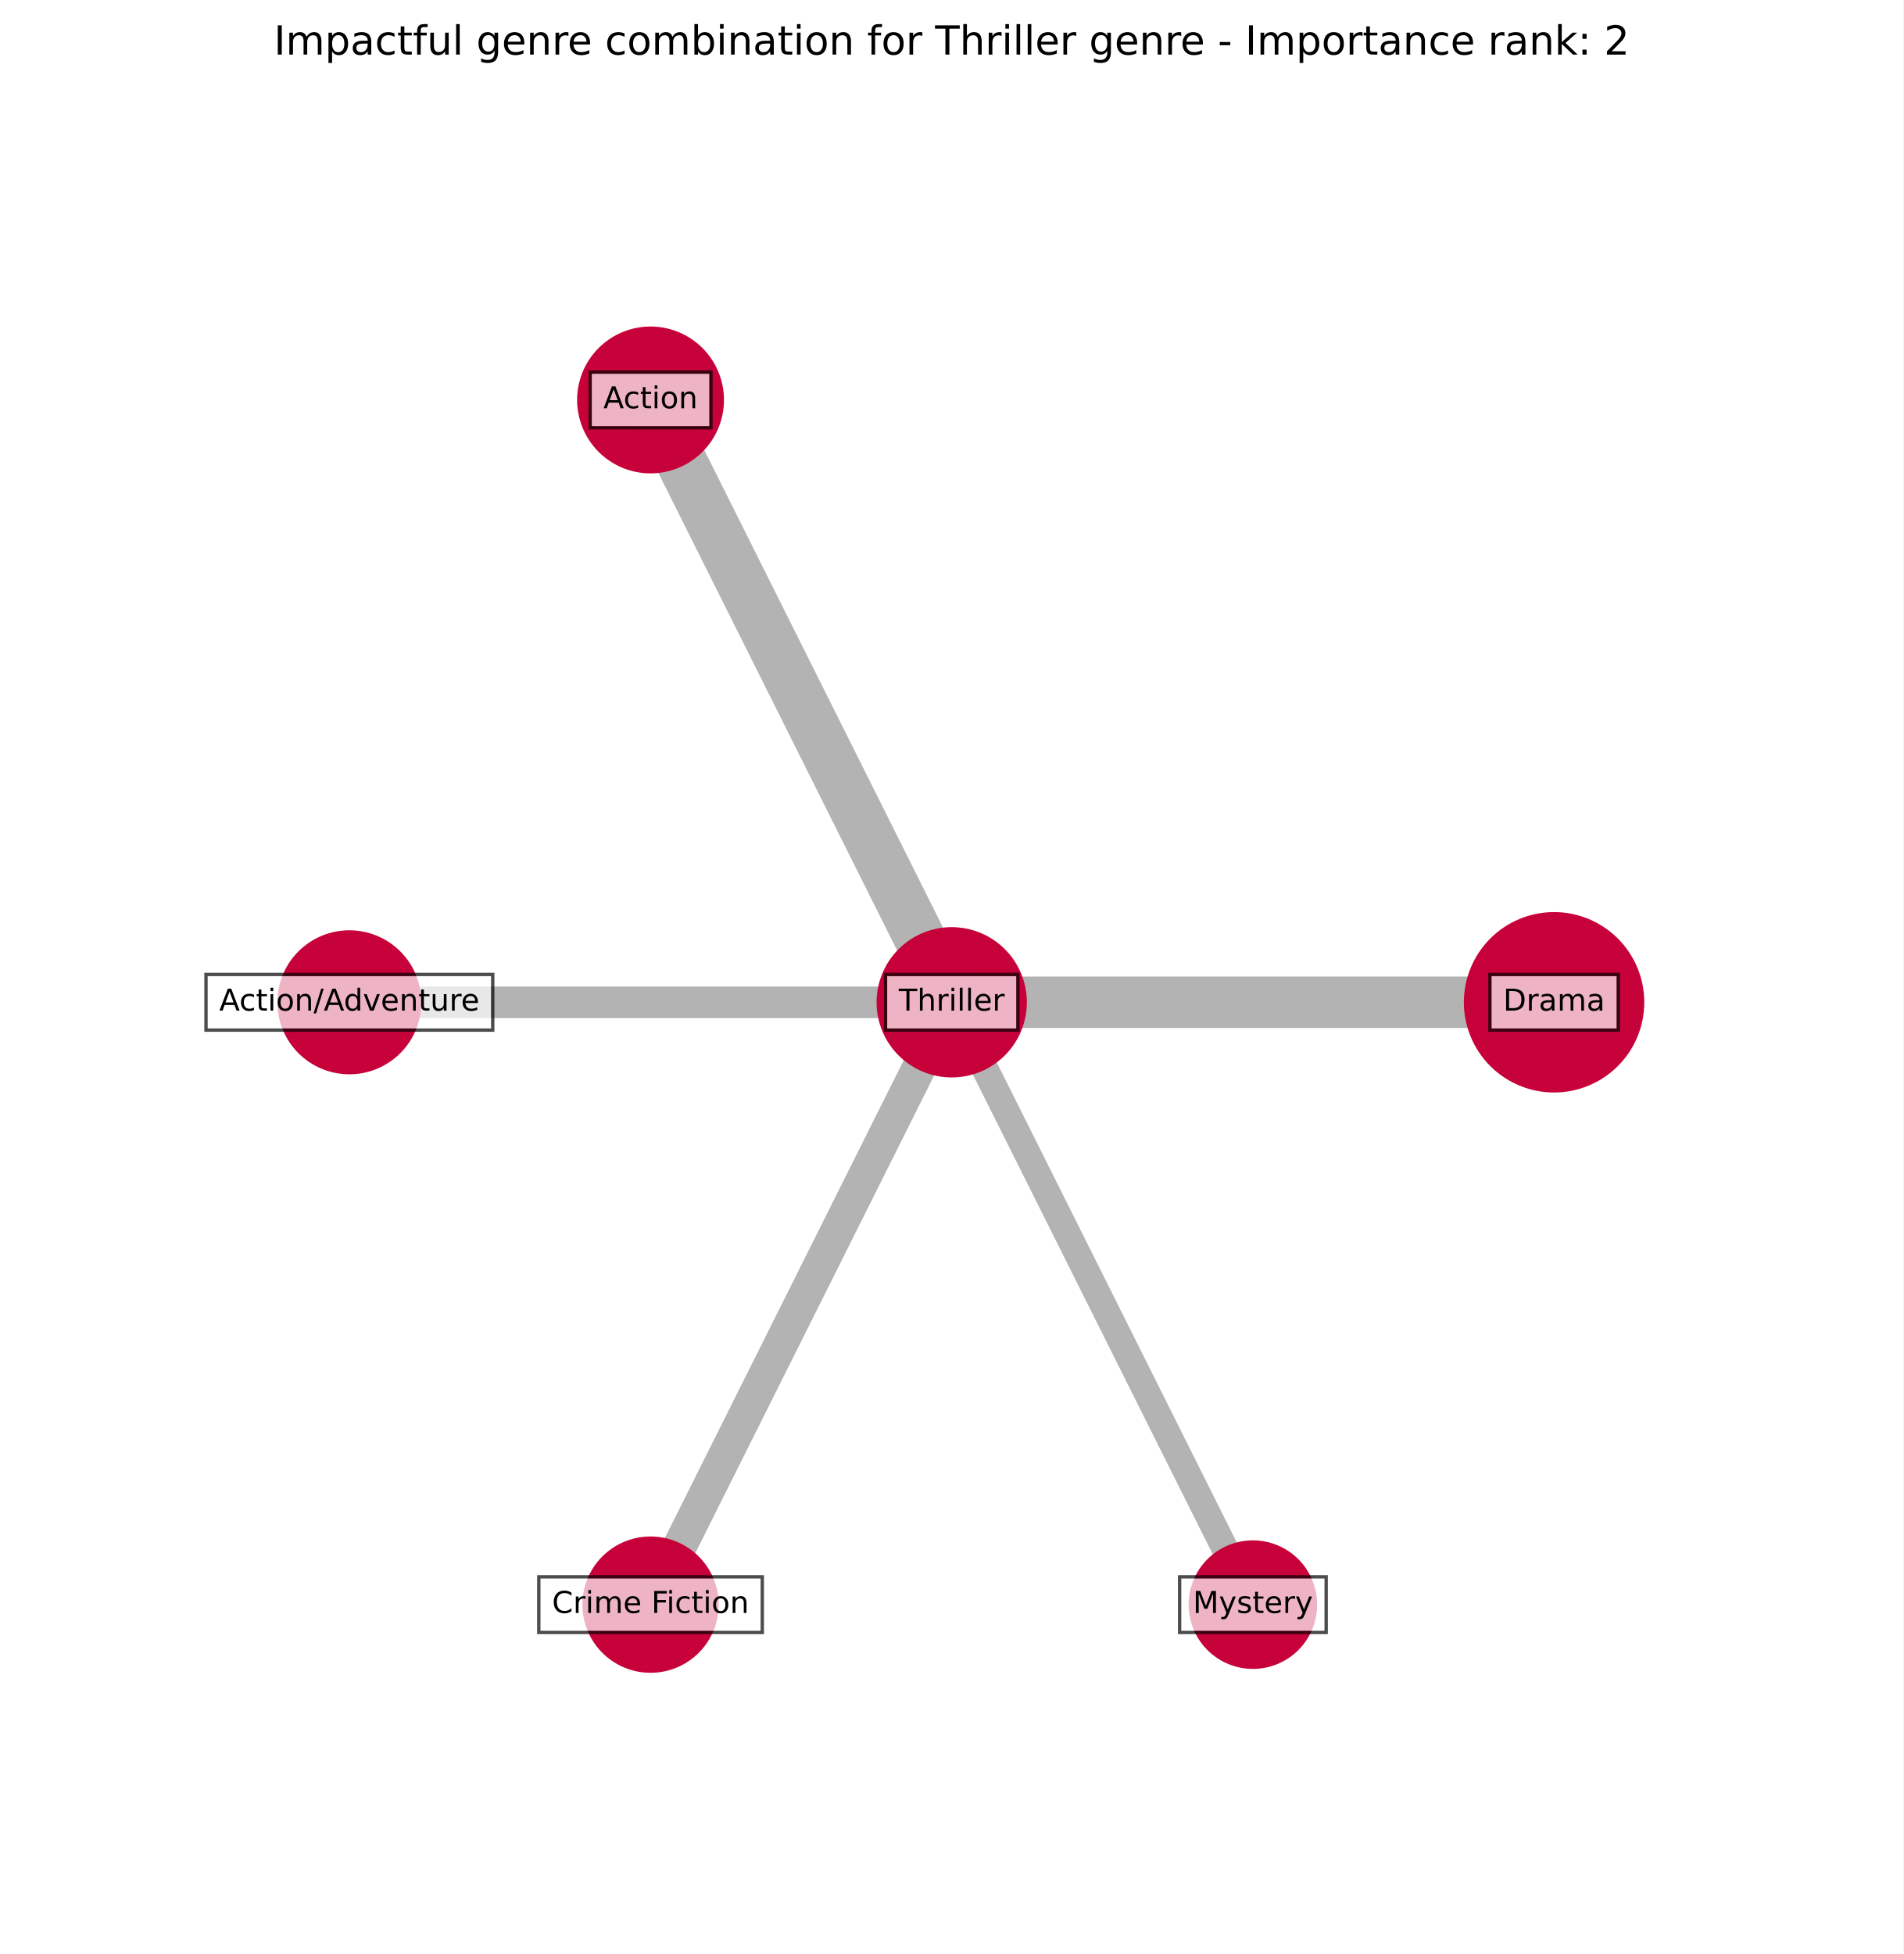
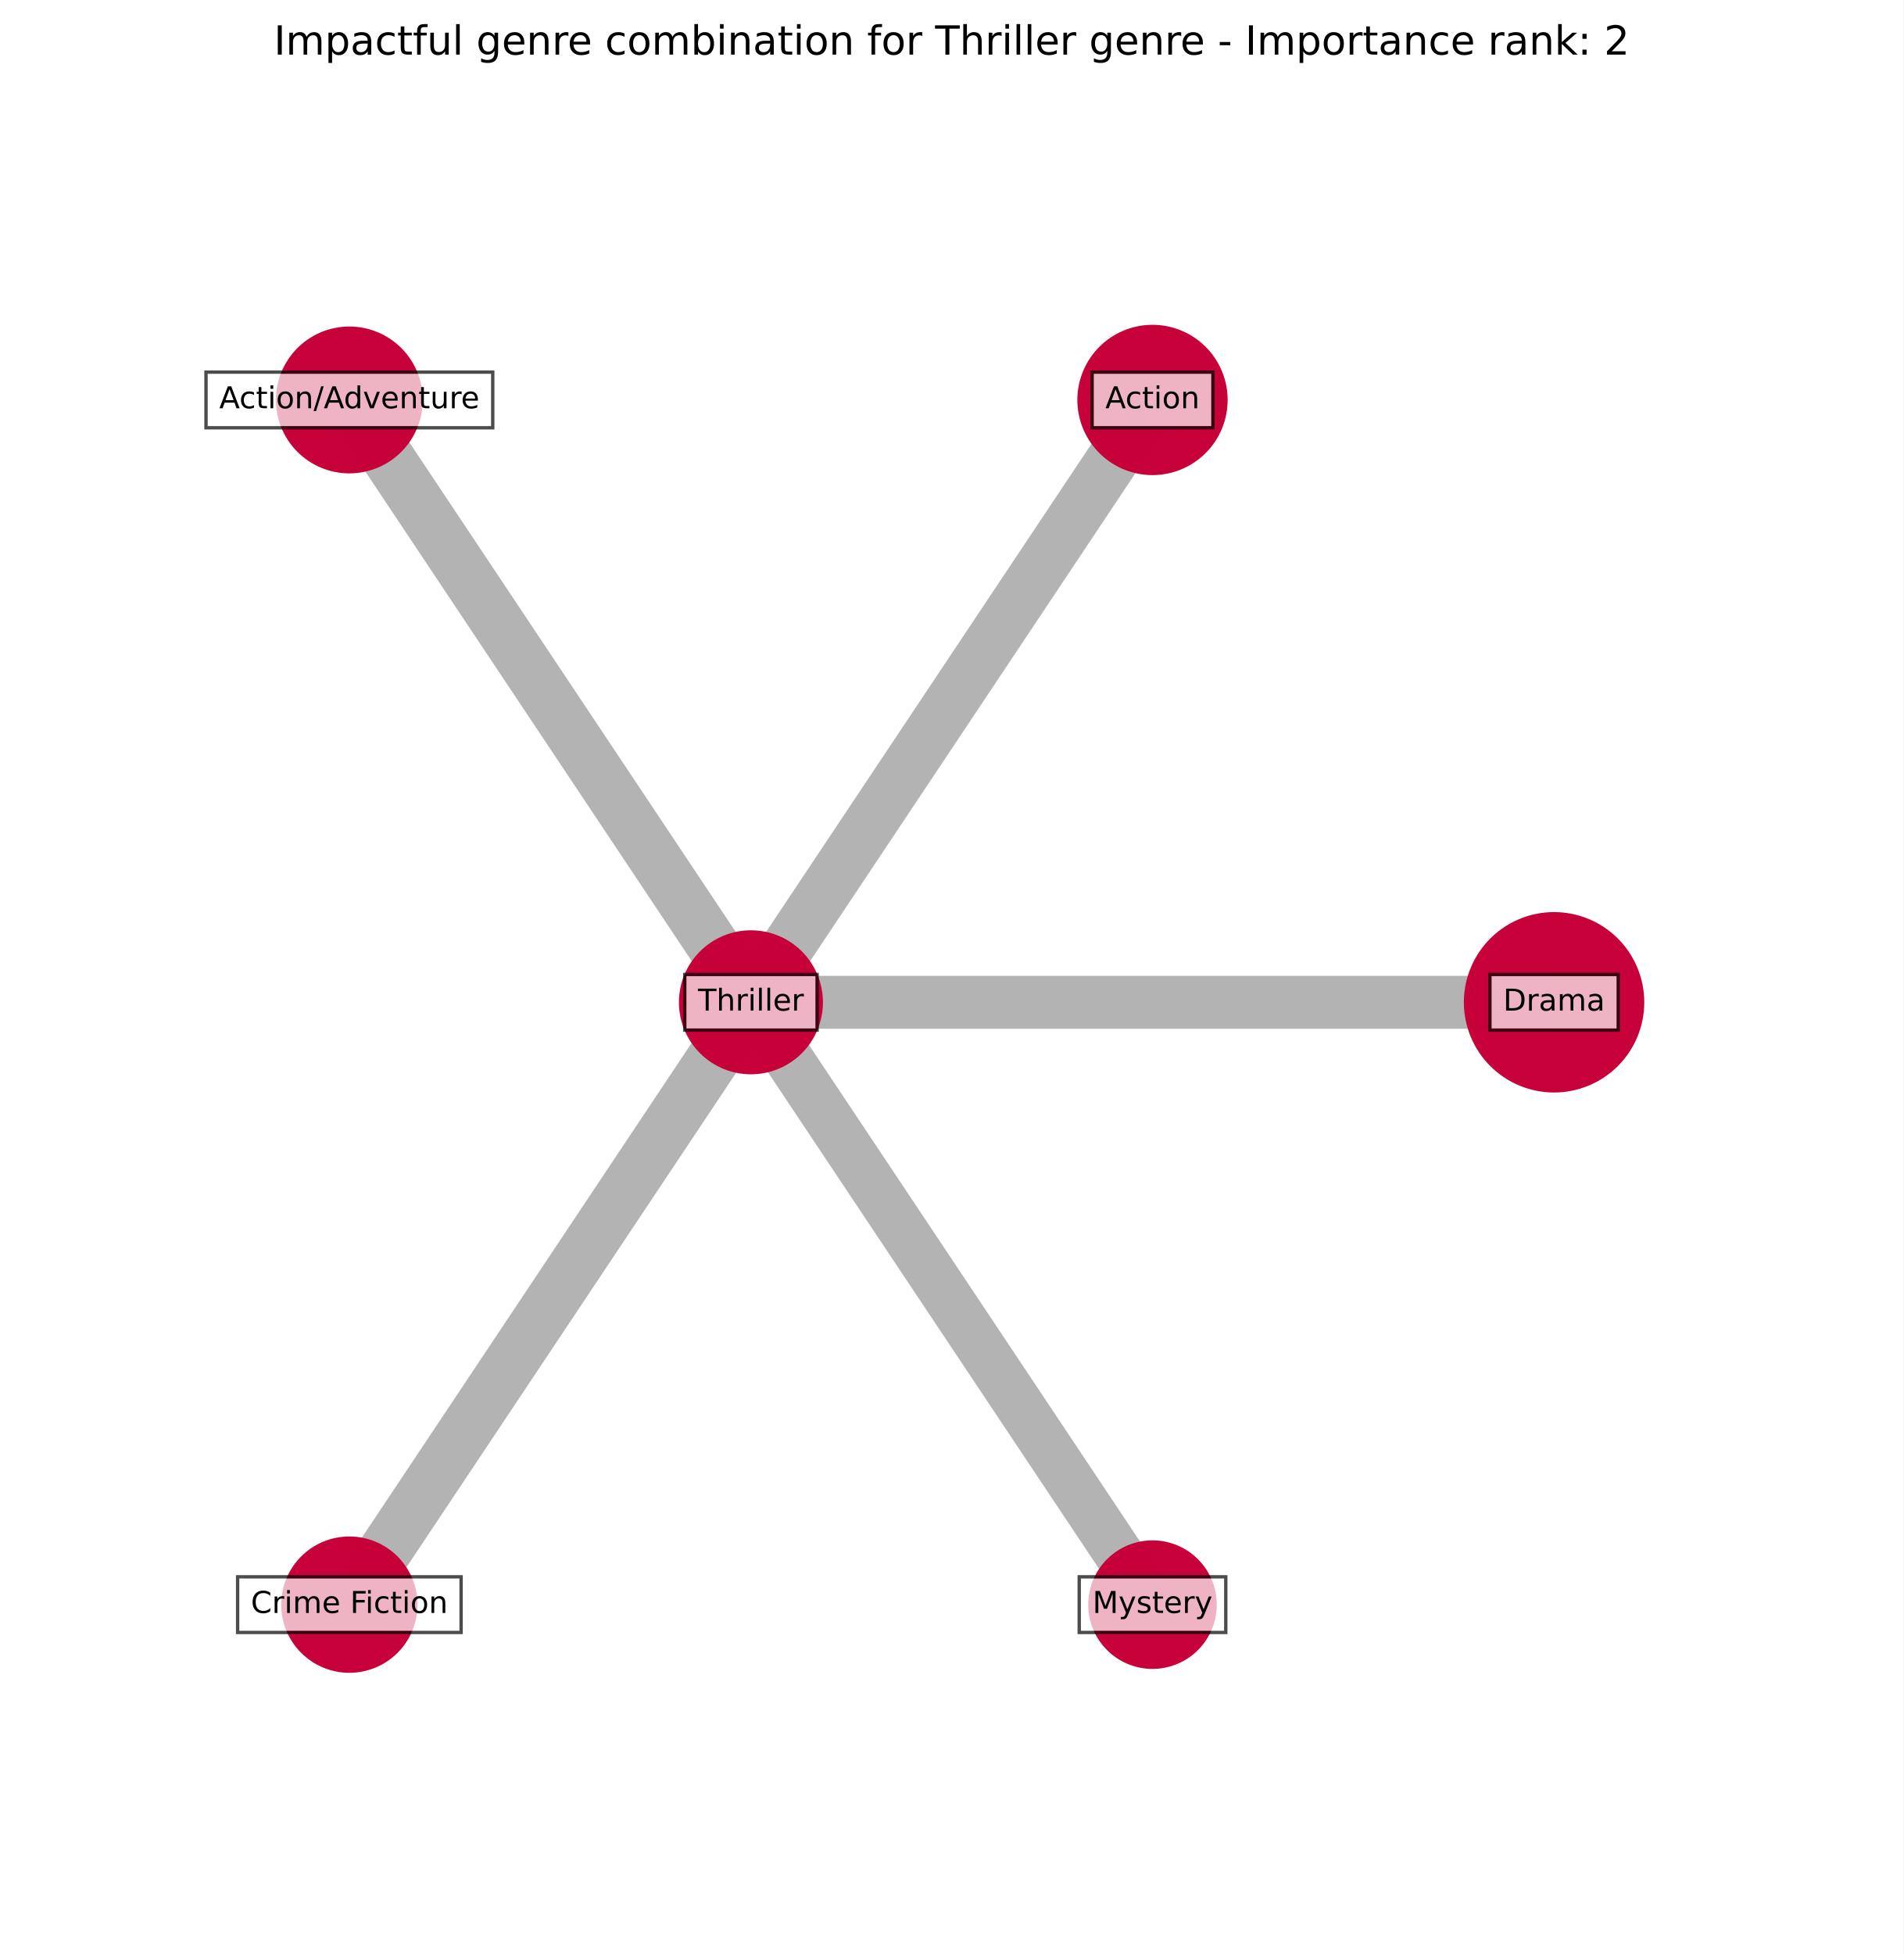
<svg xmlns="http://www.w3.org/2000/svg" xmlns:xlink="http://www.w3.org/1999/xlink" width="568.8pt" height="583.918pt" viewBox="0 0 568.8 583.918" version="1.1">
  <defs>
    <style type="text/css">*{stroke-linejoin: round; stroke-linecap: butt}</style>
  </defs>
  <g id="figure_1">
    <g id="patch_1">
      <path d="M 0 583.918  L 568.8 583.918  L 568.8 0  L 0 0  z " style="fill: #ffffff" />
    </g>
    <g id="axes_1">
      <g id="LineCollection_1">
-         <path d="M 464.4 299.518  L 284.4 299.518  " clip-path="url(#p196836a670)" style="fill: none; stroke: #000000; stroke-opacity: 0.3; stroke-width: 15.362" />
-         <path d="M 284.4 299.518  L 194.4 119.518  " clip-path="url(#p196836a670)" style="fill: none; stroke: #000000; stroke-opacity: 0.3; stroke-width: 15.326" />
-         <path d="M 284.4 299.518  L 104.4 299.518  " clip-path="url(#p196836a670)" style="fill: none; stroke: #000000; stroke-opacity: 0.3; stroke-width: 9.418" />
-         <path d="M 284.4 299.518  L 194.4 479.518  " clip-path="url(#p196836a670)" style="fill: none; stroke: #000000; stroke-opacity: 0.3; stroke-width: 10.165" />
-         <path d="M 284.4 299.518  L 374.4 479.518  " clip-path="url(#p196836a670)" style="fill: none; stroke: #000000; stroke-opacity: 0.3; stroke-width: 8" />
+         <path d="M 464.4 299.518  L 224.4 299.518  " clip-path="url(#p078c9b8de1)" style="fill: none; stroke: #000000; stroke-opacity: 0.3; stroke-width: 15.796" />
+         <path d="M 344.4 119.518  L 224.4 299.518  " clip-path="url(#p078c9b8de1)" style="fill: none; stroke: #000000; stroke-opacity: 0.3; stroke-width: 15.781" />
+         <path d="M 104.4 119.518  L 224.4 299.518  " clip-path="url(#p078c9b8de1)" style="fill: none; stroke: #000000; stroke-opacity: 0.3; stroke-width: 15.782" />
+         <path d="M 224.4 299.518  L 104.4 479.518  " clip-path="url(#p078c9b8de1)" style="fill: none; stroke: #000000; stroke-opacity: 0.3; stroke-width: 16" />
+         <path d="M 224.4 299.518  L 344.4 479.518  " clip-path="url(#p078c9b8de1)" style="fill: none; stroke: #000000; stroke-opacity: 0.3; stroke-width: 14.723" />
      </g>
      <g id="PathCollection_1">
-         <path d="M 464.4 325.976  C 471.417 325.976 478.147 323.188 483.108 318.226  C 488.07 313.265 490.858 306.535 490.858 299.518  C 490.858 292.502 488.07 285.771 483.108 280.81  C 478.147 275.848 471.417 273.061 464.4 273.061  C 457.383 273.061 450.653 275.848 445.692 280.81  C 440.73 285.771 437.942 292.502 437.942 299.518  C 437.942 306.535 440.73 313.265 445.692 318.226  C 450.653 323.188 457.383 325.976 464.4 325.976  z " clip-path="url(#p196836a670)" style="fill: #c70039; fill-opacity: 0.99; stroke: #c70039; stroke-opacity: 0.99" />
-         <path d="M 284.4 321.476  C 290.223 321.476 295.809 319.162 299.927 315.045  C 304.044 310.927 306.358 305.341 306.358 299.518  C 306.358 293.695 304.044 288.109 299.927 283.992  C 295.809 279.874 290.223 277.56 284.4 277.56  C 278.577 277.56 272.991 279.874 268.873 283.992  C 264.756 288.109 262.442 293.695 262.442 299.518  C 262.442 305.341 264.756 310.927 268.873 315.045  C 272.991 319.162 278.577 321.476 284.4 321.476  z " clip-path="url(#p196836a670)" style="fill: #c70039; fill-opacity: 0.99; stroke: #c70039; stroke-opacity: 0.99" />
-         <path d="M 194.4 140.962  C 200.087 140.962 205.542 138.703 209.563 134.681  C 213.585 130.66 215.844 125.205 215.844 119.518  C 215.844 113.831 213.585 108.376 209.563 104.355  C 205.542 100.334 200.087 98.074 194.4 98.074  C 188.713 98.074 183.258 100.334 179.237 104.355  C 175.215 108.376 172.956 113.831 172.956 119.518  C 172.956 125.205 175.215 130.66 179.237 134.681  C 183.258 138.703 188.713 140.962 194.4 140.962  z " clip-path="url(#p196836a670)" style="fill: #c70039; fill-opacity: 0.99; stroke: #c70039; stroke-opacity: 0.99" />
-         <path d="M 104.4 320.537  C 109.974 320.537 115.321 318.323 119.263 314.381  C 123.205 310.439 125.419 305.093 125.419 299.518  C 125.419 293.944 123.205 288.597 119.263 284.655  C 115.321 280.714 109.974 278.499 104.4 278.499  C 98.826 278.499 93.479 280.714 89.537 284.655  C 85.595 288.597 83.381 293.944 83.381 299.518  C 83.381 305.093 85.595 310.439 89.537 314.381  C 93.479 318.323 98.826 320.537 104.4 320.537  z " clip-path="url(#p196836a670)" style="fill: #c70039; fill-opacity: 0.99; stroke: #c70039; stroke-opacity: 0.99" />
-         <path d="M 194.4 499.388  C 199.67 499.388 204.724 497.294 208.45 493.568  C 212.176 489.842 214.27 484.788 214.27 479.518  C 214.27 474.249 212.176 469.194 208.45 465.468  C 204.724 461.742 199.67 459.648 194.4 459.648  C 189.13 459.648 184.076 461.742 180.35 465.468  C 176.624 469.194 174.53 474.249 174.53 479.518  C 174.53 484.788 176.624 489.842 180.35 493.568  C 184.076 497.294 189.13 499.388 194.4 499.388  z " clip-path="url(#p196836a670)" style="fill: #c70039; fill-opacity: 0.99; stroke: #c70039; stroke-opacity: 0.99" />
-         <path d="M 374.4 498.226  C 379.361 498.226 384.12 496.255 387.629 492.747  C 391.137 489.239 393.108 484.48 393.108 479.518  C 393.108 474.557 391.137 469.798 387.629 466.289  C 384.12 462.781 379.361 460.81 374.4 460.81  C 369.438 460.81 364.68 462.781 361.171 466.289  C 357.663 469.798 355.692 474.557 355.692 479.518  C 355.692 484.48 357.663 489.239 361.171 492.747  C 364.68 496.255 369.438 498.226 374.4 498.226  z " clip-path="url(#p196836a670)" style="fill: #c70039; fill-opacity: 0.99; stroke: #c70039; stroke-opacity: 0.99" />
+         <path d="M 464.4 325.976  C 471.417 325.976 478.147 323.188 483.108 318.226  C 488.07 313.265 490.858 306.535 490.858 299.518  C 490.858 292.502 488.07 285.771 483.108 280.81  C 478.147 275.848 471.417 273.061 464.4 273.061  C 457.383 273.061 450.653 275.848 445.692 280.81  C 440.73 285.771 437.942 292.502 437.942 299.518  C 437.942 306.535 440.73 313.265 445.692 318.226  C 450.653 323.188 457.383 325.976 464.4 325.976  z " clip-path="url(#p078c9b8de1)" style="fill: #c70039; fill-opacity: 0.99; stroke: #c70039; stroke-opacity: 0.99" />
+         <path d="M 344.4 141.476  C 350.223 141.476 355.809 139.162 359.927 135.045  C 364.044 130.927 366.358 125.341 366.358 119.518  C 366.358 113.695 364.044 108.109 359.927 103.992  C 355.809 99.874 350.223 97.56 344.4 97.56  C 338.577 97.56 332.991 99.874 328.873 103.992  C 324.756 108.109 322.442 113.695 322.442 119.518  C 322.442 125.341 324.756 130.927 328.873 135.045  C 332.991 139.162 338.577 141.476 344.4 141.476  z " clip-path="url(#p078c9b8de1)" style="fill: #c70039; fill-opacity: 0.99; stroke: #c70039; stroke-opacity: 0.99" />
+         <path d="M 104.4 140.962  C 110.087 140.962 115.542 138.703 119.563 134.681  C 123.585 130.66 125.844 125.205 125.844 119.518  C 125.844 113.831 123.585 108.376 119.563 104.355  C 115.542 100.334 110.087 98.074 104.4 98.074  C 98.713 98.074 93.258 100.334 89.237 104.355  C 85.215 108.376 82.956 113.831 82.956 119.518  C 82.956 125.205 85.215 130.66 89.237 134.681  C 93.258 138.703 98.713 140.962 104.4 140.962  z " clip-path="url(#p078c9b8de1)" style="fill: #c70039; fill-opacity: 0.99; stroke: #c70039; stroke-opacity: 0.99" />
+         <path d="M 224.4 320.537  C 229.974 320.537 235.321 318.323 239.263 314.381  C 243.205 310.439 245.419 305.093 245.419 299.518  C 245.419 293.944 243.205 288.597 239.263 284.655  C 235.321 280.714 229.974 278.499 224.4 278.499  C 218.826 278.499 213.479 280.714 209.537 284.655  C 205.595 288.597 203.381 293.944 203.381 299.518  C 203.381 305.093 205.595 310.439 209.537 314.381  C 213.479 318.323 218.826 320.537 224.4 320.537  z " clip-path="url(#p078c9b8de1)" style="fill: #c70039; fill-opacity: 0.99; stroke: #c70039; stroke-opacity: 0.99" />
+         <path d="M 104.4 499.388  C 109.67 499.388 114.724 497.294 118.45 493.568  C 122.176 489.842 124.27 484.788 124.27 479.518  C 124.27 474.249 122.176 469.194 118.45 465.468  C 114.724 461.742 109.67 459.648 104.4 459.648  C 99.13 459.648 94.076 461.742 90.35 465.468  C 86.624 469.194 84.53 474.249 84.53 479.518  C 84.53 484.788 86.624 489.842 90.35 493.568  C 94.076 497.294 99.13 499.388 104.4 499.388  z " clip-path="url(#p078c9b8de1)" style="fill: #c70039; fill-opacity: 0.99; stroke: #c70039; stroke-opacity: 0.99" />
+         <path d="M 344.4 498.226  C 349.361 498.226 354.12 496.255 357.629 492.747  C 361.137 489.239 363.108 484.48 363.108 479.518  C 363.108 474.557 361.137 469.798 357.629 466.289  C 354.12 462.781 349.361 460.81 344.4 460.81  C 339.438 460.81 334.68 462.781 331.171 466.289  C 327.663 469.798 325.692 474.557 325.692 479.518  C 325.692 484.48 327.663 489.239 331.171 492.747  C 334.68 496.255 339.438 498.226 344.4 498.226  z " clip-path="url(#p078c9b8de1)" style="fill: #c70039; fill-opacity: 0.99; stroke: #c70039; stroke-opacity: 0.99" />
      </g>
      <g id="text_1">
        <g id="patch_2">
-           <path d="M 445.226 307.833  L 483.574 307.833  L 483.574 291.203  L 445.226 291.203  z " clip-path="url(#p196836a670)" style="fill: #ffffff; opacity: 0.7; stroke: #000000; stroke-linejoin: miter" />
-         </g>
-         <g clip-path="url(#p196836a670)">
+           <path d="M 445.226 307.833  L 483.574 307.833  L 483.574 291.203  L 445.226 291.203  z " clip-path="url(#p078c9b8de1)" style="fill: #ffffff; opacity: 0.7; stroke: #000000; stroke-linejoin: miter" />
+         </g>
+         <g clip-path="url(#p078c9b8de1)">
          <g transform="translate(449.1865 302.0016)scale(0.09 -0.09)">
            <defs>
              <path id="DejaVuSans-44" d="M 1259 4147  L 1259 519  L 2022 519  Q 2988 519 3436 956  Q 3884 1394 3884 2338  Q 3884 3275 3436 3711  Q 2988 4147 2022 4147  L 1259 4147  z M 628 4666  L 1925 4666  Q 3281 4666 3915 4102  Q 4550 3538 4550 2338  Q 4550 1131 3912 565  Q 3275 0 1925 0  L 628 0  L 628 4666  z " transform="scale(0.015625)" />
              <path id="DejaVuSans-72" d="M 2631 2963  Q 2534 3019 2420 3045  Q 2306 3072 2169 3072  Q 1681 3072 1420 2755  Q 1159 2438 1159 1844  L 1159 0  L 581 0  L 581 3500  L 1159 3500  L 1159 2956  Q 1341 3275 1631 3429  Q 1922 3584 2338 3584  Q 2397 3584 2469 3576  Q 2541 3569 2628 3553  L 2631 2963  z " transform="scale(0.015625)" />
              <path id="DejaVuSans-61" d="M 2194 1759  Q 1497 1759 1228 1600  Q 959 1441 959 1056  Q 959 750 1161 570  Q 1363 391 1709 391  Q 2188 391 2477 730  Q 2766 1069 2766 1631  L 2766 1759  L 2194 1759  z M 3341 1997  L 3341 0  L 2766 0  L 2766 531  Q 2569 213 2275 61  Q 1981 -91 1556 -91  Q 1019 -91 701 211  Q 384 513 384 1019  Q 384 1609 779 1909  Q 1175 2209 1959 2209  L 2766 2209  L 2766 2266  Q 2766 2663 2505 2880  Q 2244 3097 1772 3097  Q 1472 3097 1187 3025  Q 903 2953 641 2809  L 641 3341  Q 956 3463 1253 3523  Q 1550 3584 1831 3584  Q 2591 3584 2966 3190  Q 3341 2797 3341 1997  z " transform="scale(0.015625)" />
              <path id="DejaVuSans-6d" d="M 3328 2828  Q 3544 3216 3844 3400  Q 4144 3584 4550 3584  Q 5097 3584 5394 3201  Q 5691 2819 5691 2113  L 5691 0  L 5113 0  L 5113 2094  Q 5113 2597 4934 2840  Q 4756 3084 4391 3084  Q 3944 3084 3684 2787  Q 3425 2491 3425 1978  L 3425 0  L 2847 0  L 2847 2094  Q 2847 2600 2669 2842  Q 2491 3084 2119 3084  Q 1678 3084 1418 2786  Q 1159 2488 1159 1978  L 1159 0  L 581 0  L 581 3500  L 1159 3500  L 1159 2956  Q 1356 3278 1631 3431  Q 1906 3584 2284 3584  Q 2666 3584 2933 3390  Q 3200 3197 3328 2828  z " transform="scale(0.015625)" />
            </defs>
            <use xlink:href="#DejaVuSans-44" />
            <use xlink:href="#DejaVuSans-72" x="77.002" />
            <use xlink:href="#DejaVuSans-61" x="118.115" />
            <use xlink:href="#DejaVuSans-6d" x="179.395" />
            <use xlink:href="#DejaVuSans-61" x="276.807" />
          </g>
        </g>
      </g>
      <g id="text_2">
        <g id="patch_3">
-           <path d="M 264.62 307.833  L 304.18 307.833  L 304.18 291.203  L 264.62 291.203  z " clip-path="url(#p196836a670)" style="fill: #ffffff; opacity: 0.7; stroke: #000000; stroke-linejoin: miter" />
-         </g>
-         <g clip-path="url(#p196836a670)">
-           <g transform="translate(268.5804 302.0016)scale(0.09 -0.09)">
-             <defs>
-               <path id="DejaVuSans-54" d="M -19 4666  L 3928 4666  L 3928 4134  L 2272 4134  L 2272 0  L 1638 0  L 1638 4134  L -19 4134  L -19 4666  z " transform="scale(0.015625)" />
-               <path id="DejaVuSans-68" d="M 3513 2113  L 3513 0  L 2938 0  L 2938 2094  Q 2938 2591 2744 2837  Q 2550 3084 2163 3084  Q 1697 3084 1428 2787  Q 1159 2491 1159 1978  L 1159 0  L 581 0  L 581 4863  L 1159 4863  L 1159 2956  Q 1366 3272 1645 3428  Q 1925 3584 2291 3584  Q 2894 3584 3203 3211  Q 3513 2838 3513 2113  z " transform="scale(0.015625)" />
-               <path id="DejaVuSans-69" d="M 603 3500  L 1178 3500  L 1178 0  L 603 0  L 603 3500  z M 603 4863  L 1178 4863  L 1178 4134  L 603 4134  L 603 4863  z " transform="scale(0.015625)" />
-               <path id="DejaVuSans-6c" d="M 603 4863  L 1178 4863  L 1178 0  L 603 0  L 603 4863  z " transform="scale(0.015625)" />
-               <path id="DejaVuSans-65" d="M 3597 1894  L 3597 1613  L 953 1613  Q 991 1019 1311 708  Q 1631 397 2203 397  Q 2534 397 2845 478  Q 3156 559 3463 722  L 3463 178  Q 3153 47 2828 -22  Q 2503 -91 2169 -91  Q 1331 -91 842 396  Q 353 884 353 1716  Q 353 2575 817 3079  Q 1281 3584 2069 3584  Q 2775 3584 3186 3129  Q 3597 2675 3597 1894  z M 3022 2063  Q 3016 2534 2758 2815  Q 2500 3097 2075 3097  Q 1594 3097 1305 2825  Q 1016 2553 972 2059  L 3022 2063  z " transform="scale(0.015625)" />
-             </defs>
-             <use xlink:href="#DejaVuSans-54" />
-             <use xlink:href="#DejaVuSans-68" x="61.084" />
-             <use xlink:href="#DejaVuSans-72" x="124.463" />
-             <use xlink:href="#DejaVuSans-69" x="165.576" />
-             <use xlink:href="#DejaVuSans-6c" x="193.359" />
-             <use xlink:href="#DejaVuSans-6c" x="221.143" />
-             <use xlink:href="#DejaVuSans-65" x="248.926" />
-             <use xlink:href="#DejaVuSans-72" x="310.449" />
-           </g>
-         </g>
-       </g>
-       <g id="text_3">
-         <g id="patch_4">
-           <path d="M 176.347 127.833  L 212.453 127.833  L 212.453 111.203  L 176.347 111.203  z " clip-path="url(#p196836a670)" style="fill: #ffffff; opacity: 0.7; stroke: #000000; stroke-linejoin: miter" />
-         </g>
-         <g clip-path="url(#p196836a670)">
-           <g transform="translate(180.3066 122.0016)scale(0.09 -0.09)">
+           <path d="M 326.347 127.833  L 362.453 127.833  L 362.453 111.203  L 326.347 111.203  z " clip-path="url(#p078c9b8de1)" style="fill: #ffffff; opacity: 0.7; stroke: #000000; stroke-linejoin: miter" />
+         </g>
+         <g clip-path="url(#p078c9b8de1)">
+           <g transform="translate(330.3066 122.0016)scale(0.09 -0.09)">
            <defs>
              <path id="DejaVuSans-41" d="M 2188 4044  L 1331 1722  L 3047 1722  L 2188 4044  z M 1831 4666  L 2547 4666  L 4325 0  L 3669 0  L 3244 1197  L 1141 1197  L 716 0  L 50 0  L 1831 4666  z " transform="scale(0.015625)" />
              <path id="DejaVuSans-63" d="M 3122 3366  L 3122 2828  Q 2878 2963 2633 3030  Q 2388 3097 2138 3097  Q 1578 3097 1268 2742  Q 959 2388 959 1747  Q 959 1106 1268 751  Q 1578 397 2138 397  Q 2388 397 2633 464  Q 2878 531 3122 666  L 3122 134  Q 2881 22 2623 -34  Q 2366 -91 2075 -91  Q 1284 -91 818 406  Q 353 903 353 1747  Q 353 2603 823 3093  Q 1294 3584 2113 3584  Q 2378 3584 2631 3529  Q 2884 3475 3122 3366  z " transform="scale(0.015625)" />
              <path id="DejaVuSans-74" d="M 1172 4494  L 1172 3500  L 2356 3500  L 2356 3053  L 1172 3053  L 1172 1153  Q 1172 725 1289 603  Q 1406 481 1766 481  L 2356 481  L 2356 0  L 1766 0  Q 1100 0 847 248  Q 594 497 594 1153  L 594 3053  L 172 3053  L 172 3500  L 594 3500  L 594 4494  L 1172 4494  z " transform="scale(0.015625)" />
+               <path id="DejaVuSans-69" d="M 603 3500  L 1178 3500  L 1178 0  L 603 0  L 603 3500  z M 603 4863  L 1178 4863  L 1178 4134  L 603 4134  L 603 4863  z " transform="scale(0.015625)" />
              <path id="DejaVuSans-6f" d="M 1959 3097  Q 1497 3097 1228 2736  Q 959 2375 959 1747  Q 959 1119 1226 758  Q 1494 397 1959 397  Q 2419 397 2687 759  Q 2956 1122 2956 1747  Q 2956 2369 2687 2733  Q 2419 3097 1959 3097  z M 1959 3584  Q 2709 3584 3137 3096  Q 3566 2609 3566 1747  Q 3566 888 3137 398  Q 2709 -91 1959 -91  Q 1206 -91 779 398  Q 353 888 353 1747  Q 353 2609 779 3096  Q 1206 3584 1959 3584  z " transform="scale(0.015625)" />
              <path id="DejaVuSans-6e" d="M 3513 2113  L 3513 0  L 2938 0  L 2938 2094  Q 2938 2591 2744 2837  Q 2550 3084 2163 3084  Q 1697 3084 1428 2787  Q 1159 2491 1159 1978  L 1159 0  L 581 0  L 581 3500  L 1159 3500  L 1159 2956  Q 1366 3272 1645 3428  Q 1925 3584 2291 3584  Q 2894 3584 3203 3211  Q 3513 2838 3513 2113  z " transform="scale(0.015625)" />
            </defs>
            <use xlink:href="#DejaVuSans-41" />
            <use xlink:href="#DejaVuSans-63" x="66.658" />
            <use xlink:href="#DejaVuSans-74" x="121.639" />
            <use xlink:href="#DejaVuSans-69" x="160.848" />
            <use xlink:href="#DejaVuSans-6f" x="188.631" />
            <use xlink:href="#DejaVuSans-6e" x="249.812" />
          </g>
        </g>
      </g>
-       <g id="text_4">
-         <g id="patch_5">
-           <path d="M 61.556 307.833  L 147.244 307.833  L 147.244 291.203  L 61.556 291.203  z " clip-path="url(#p196836a670)" style="fill: #ffffff; opacity: 0.7; stroke: #000000; stroke-linejoin: miter" />
-         </g>
-         <g clip-path="url(#p196836a670)">
-           <g transform="translate(65.51648 302.0016)scale(0.09 -0.09)">
+       <g id="text_3">
+         <g id="patch_4">
+           <path d="M 61.556 127.833  L 147.244 127.833  L 147.244 111.203  L 61.556 111.203  z " clip-path="url(#p078c9b8de1)" style="fill: #ffffff; opacity: 0.7; stroke: #000000; stroke-linejoin: miter" />
+         </g>
+         <g clip-path="url(#p078c9b8de1)">
+           <g transform="translate(65.51648 122.0016)scale(0.09 -0.09)">
            <defs>
              <path id="DejaVuSans-2f" d="M 1625 4666  L 2156 4666  L 531 -594  L 0 -594  L 1625 4666  z " transform="scale(0.015625)" />
              <path id="DejaVuSans-64" d="M 2906 2969  L 2906 4863  L 3481 4863  L 3481 0  L 2906 0  L 2906 525  Q 2725 213 2448 61  Q 2172 -91 1784 -91  Q 1150 -91 751 415  Q 353 922 353 1747  Q 353 2572 751 3078  Q 1150 3584 1784 3584  Q 2172 3584 2448 3432  Q 2725 3281 2906 2969  z M 947 1747  Q 947 1113 1208 752  Q 1469 391 1925 391  Q 2381 391 2643 752  Q 2906 1113 2906 1747  Q 2906 2381 2643 2742  Q 2381 3103 1925 3103  Q 1469 3103 1208 2742  Q 947 2381 947 1747  z " transform="scale(0.015625)" />
              <path id="DejaVuSans-76" d="M 191 3500  L 800 3500  L 1894 563  L 2988 3500  L 3597 3500  L 2284 0  L 1503 0  L 191 3500  z " transform="scale(0.015625)" />
+               <path id="DejaVuSans-65" d="M 3597 1894  L 3597 1613  L 953 1613  Q 991 1019 1311 708  Q 1631 397 2203 397  Q 2534 397 2845 478  Q 3156 559 3463 722  L 3463 178  Q 3153 47 2828 -22  Q 2503 -91 2169 -91  Q 1331 -91 842 396  Q 353 884 353 1716  Q 353 2575 817 3079  Q 1281 3584 2069 3584  Q 2775 3584 3186 3129  Q 3597 2675 3597 1894  z M 3022 2063  Q 3016 2534 2758 2815  Q 2500 3097 2075 3097  Q 1594 3097 1305 2825  Q 1016 2553 972 2059  L 3022 2063  z " transform="scale(0.015625)" />
              <path id="DejaVuSans-75" d="M 544 1381  L 544 3500  L 1119 3500  L 1119 1403  Q 1119 906 1312 657  Q 1506 409 1894 409  Q 2359 409 2629 706  Q 2900 1003 2900 1516  L 2900 3500  L 3475 3500  L 3475 0  L 2900 0  L 2900 538  Q 2691 219 2414 64  Q 2138 -91 1772 -91  Q 1169 -91 856 284  Q 544 659 544 1381  z M 1991 3584  L 1991 3584  z " transform="scale(0.015625)" />
            </defs>
            <use xlink:href="#DejaVuSans-41" />
            <use xlink:href="#DejaVuSans-63" x="66.658" />
            <use xlink:href="#DejaVuSans-74" x="121.639" />
            <use xlink:href="#DejaVuSans-69" x="160.848" />
            <use xlink:href="#DejaVuSans-6f" x="188.631" />
            <use xlink:href="#DejaVuSans-6e" x="249.812" />
            <use xlink:href="#DejaVuSans-2f" x="313.191" />
            <use xlink:href="#DejaVuSans-41" x="346.883" />
            <use xlink:href="#DejaVuSans-64" x="413.541" />
            <use xlink:href="#DejaVuSans-76" x="477.018" />
            <use xlink:href="#DejaVuSans-65" x="536.197" />
            <use xlink:href="#DejaVuSans-6e" x="597.721" />
            <use xlink:href="#DejaVuSans-74" x="661.1" />
            <use xlink:href="#DejaVuSans-75" x="700.309" />
            <use xlink:href="#DejaVuSans-72" x="763.688" />
            <use xlink:href="#DejaVuSans-65" x="802.551" />
          </g>
        </g>
      </g>
+       <g id="text_4">
+         <g id="patch_5">
+           <path d="M 204.62 307.833  L 244.18 307.833  L 244.18 291.203  L 204.62 291.203  z " clip-path="url(#p078c9b8de1)" style="fill: #ffffff; opacity: 0.7; stroke: #000000; stroke-linejoin: miter" />
+         </g>
+         <g clip-path="url(#p078c9b8de1)">
+           <g transform="translate(208.5804 302.0016)scale(0.09 -0.09)">
+             <defs>
+               <path id="DejaVuSans-54" d="M -19 4666  L 3928 4666  L 3928 4134  L 2272 4134  L 2272 0  L 1638 0  L 1638 4134  L -19 4134  L -19 4666  z " transform="scale(0.015625)" />
+               <path id="DejaVuSans-68" d="M 3513 2113  L 3513 0  L 2938 0  L 2938 2094  Q 2938 2591 2744 2837  Q 2550 3084 2163 3084  Q 1697 3084 1428 2787  Q 1159 2491 1159 1978  L 1159 0  L 581 0  L 581 4863  L 1159 4863  L 1159 2956  Q 1366 3272 1645 3428  Q 1925 3584 2291 3584  Q 2894 3584 3203 3211  Q 3513 2838 3513 2113  z " transform="scale(0.015625)" />
+               <path id="DejaVuSans-6c" d="M 603 4863  L 1178 4863  L 1178 0  L 603 0  L 603 4863  z " transform="scale(0.015625)" />
+             </defs>
+             <use xlink:href="#DejaVuSans-54" />
+             <use xlink:href="#DejaVuSans-68" x="61.084" />
+             <use xlink:href="#DejaVuSans-72" x="124.463" />
+             <use xlink:href="#DejaVuSans-69" x="165.576" />
+             <use xlink:href="#DejaVuSans-6c" x="193.359" />
+             <use xlink:href="#DejaVuSans-6c" x="221.143" />
+             <use xlink:href="#DejaVuSans-65" x="248.926" />
+             <use xlink:href="#DejaVuSans-72" x="310.449" />
+           </g>
+         </g>
+       </g>
      <g id="text_5">
        <g id="patch_6">
-           <path d="M 161.009 487.833  L 227.791 487.833  L 227.791 471.203  L 161.009 471.203  z " clip-path="url(#p196836a670)" style="fill: #ffffff; opacity: 0.7; stroke: #000000; stroke-linejoin: miter" />
-         </g>
-         <g clip-path="url(#p196836a670)">
-           <g transform="translate(164.9693 482.0016)scale(0.09 -0.09)">
+           <path d="M 71.009 487.833  L 137.791 487.833  L 137.791 471.203  L 71.009 471.203  z " clip-path="url(#p078c9b8de1)" style="fill: #ffffff; opacity: 0.7; stroke: #000000; stroke-linejoin: miter" />
+         </g>
+         <g clip-path="url(#p078c9b8de1)">
+           <g transform="translate(74.96933 482.0016)scale(0.09 -0.09)">
            <defs>
              <path id="DejaVuSans-43" d="M 4122 4306  L 4122 3641  Q 3803 3938 3442 4084  Q 3081 4231 2675 4231  Q 1875 4231 1450 3742  Q 1025 3253 1025 2328  Q 1025 1406 1450 917  Q 1875 428 2675 428  Q 3081 428 3442 575  Q 3803 722 4122 1019  L 4122 359  Q 3791 134 3420 21  Q 3050 -91 2638 -91  Q 1578 -91 968 557  Q 359 1206 359 2328  Q 359 3453 968 4101  Q 1578 4750 2638 4750  Q 3056 4750 3426 4639  Q 3797 4528 4122 4306  z " transform="scale(0.015625)" />
              <path id="DejaVuSans-20" transform="scale(0.015625)" />
              <path id="DejaVuSans-46" d="M 628 4666  L 3309 4666  L 3309 4134  L 1259 4134  L 1259 2759  L 3109 2759  L 3109 2228  L 1259 2228  L 1259 0  L 628 0  L 628 4666  z " transform="scale(0.015625)" />
            </defs>
            <use xlink:href="#DejaVuSans-43" />
            <use xlink:href="#DejaVuSans-72" x="69.824" />
            <use xlink:href="#DejaVuSans-69" x="110.938" />
            <use xlink:href="#DejaVuSans-6d" x="138.721" />
            <use xlink:href="#DejaVuSans-65" x="236.133" />
            <use xlink:href="#DejaVuSans-20" x="297.656" />
            <use xlink:href="#DejaVuSans-46" x="329.443" />
            <use xlink:href="#DejaVuSans-69" x="379.713" />
            <use xlink:href="#DejaVuSans-63" x="407.496" />
            <use xlink:href="#DejaVuSans-74" x="462.477" />
            <use xlink:href="#DejaVuSans-69" x="501.686" />
            <use xlink:href="#DejaVuSans-6f" x="529.469" />
            <use xlink:href="#DejaVuSans-6e" x="590.65" />
          </g>
        </g>
      </g>
      <g id="text_6">
        <g id="patch_7">
-           <path d="M 352.503 487.833  L 396.297 487.833  L 396.297 471.203  L 352.503 471.203  z " clip-path="url(#p196836a670)" style="fill: #ffffff; opacity: 0.7; stroke: #000000; stroke-linejoin: miter" />
-         </g>
-         <g clip-path="url(#p196836a670)">
-           <g transform="translate(356.4633 482.0016)scale(0.09 -0.09)">
+           <path d="M 322.503 487.833  L 366.297 487.833  L 366.297 471.203  L 322.503 471.203  z " clip-path="url(#p078c9b8de1)" style="fill: #ffffff; opacity: 0.7; stroke: #000000; stroke-linejoin: miter" />
+         </g>
+         <g clip-path="url(#p078c9b8de1)">
+           <g transform="translate(326.4633 482.0016)scale(0.09 -0.09)">
            <defs>
              <path id="DejaVuSans-4d" d="M 628 4666  L 1569 4666  L 2759 1491  L 3956 4666  L 4897 4666  L 4897 0  L 4281 0  L 4281 4097  L 3078 897  L 2444 897  L 1241 4097  L 1241 0  L 628 0  L 628 4666  z " transform="scale(0.015625)" />
              <path id="DejaVuSans-79" d="M 2059 -325  Q 1816 -950 1584 -1140  Q 1353 -1331 966 -1331  L 506 -1331  L 506 -850  L 844 -850  Q 1081 -850 1212 -737  Q 1344 -625 1503 -206  L 1606 56  L 191 3500  L 800 3500  L 1894 763  L 2988 3500  L 3597 3500  L 2059 -325  z " transform="scale(0.015625)" />
              <path id="DejaVuSans-73" d="M 2834 3397  L 2834 2853  Q 2591 2978 2328 3040  Q 2066 3103 1784 3103  Q 1356 3103 1142 2972  Q 928 2841 928 2578  Q 928 2378 1081 2264  Q 1234 2150 1697 2047  L 1894 2003  Q 2506 1872 2764 1633  Q 3022 1394 3022 966  Q 3022 478 2636 193  Q 2250 -91 1575 -91  Q 1294 -91 989 -36  Q 684 19 347 128  L 347 722  Q 666 556 975 473  Q 1284 391 1588 391  Q 1994 391 2212 530  Q 2431 669 2431 922  Q 2431 1156 2273 1281  Q 2116 1406 1581 1522  L 1381 1569  Q 847 1681 609 1914  Q 372 2147 372 2553  Q 372 3047 722 3315  Q 1072 3584 1716 3584  Q 2034 3584 2315 3537  Q 2597 3491 2834 3397  z " transform="scale(0.015625)" />
            </defs>
            <use xlink:href="#DejaVuSans-4d" />
            <use xlink:href="#DejaVuSans-79" x="86.279" />
            <use xlink:href="#DejaVuSans-73" x="145.459" />
            <use xlink:href="#DejaVuSans-74" x="197.559" />
            <use xlink:href="#DejaVuSans-65" x="236.768" />
            <use xlink:href="#DejaVuSans-72" x="298.291" />
            <use xlink:href="#DejaVuSans-79" x="339.404" />
          </g>
        </g>
      </g>
      <g id="text_7">
        <g transform="translate(81.83813 16.31812)scale(0.12 -0.12)">
          <defs>
            <path id="DejaVuSans-49" d="M 628 4666  L 1259 4666  L 1259 0  L 628 0  L 628 4666  z " transform="scale(0.015625)" />
            <path id="DejaVuSans-70" d="M 1159 525  L 1159 -1331  L 581 -1331  L 581 3500  L 1159 3500  L 1159 2969  Q 1341 3281 1617 3432  Q 1894 3584 2278 3584  Q 2916 3584 3314 3078  Q 3713 2572 3713 1747  Q 3713 922 3314 415  Q 2916 -91 2278 -91  Q 1894 -91 1617 61  Q 1341 213 1159 525  z M 3116 1747  Q 3116 2381 2855 2742  Q 2594 3103 2138 3103  Q 1681 3103 1420 2742  Q 1159 2381 1159 1747  Q 1159 1113 1420 752  Q 1681 391 2138 391  Q 2594 391 2855 752  Q 3116 1113 3116 1747  z " transform="scale(0.015625)" />
            <path id="DejaVuSans-66" d="M 2375 4863  L 2375 4384  L 1825 4384  Q 1516 4384 1395 4259  Q 1275 4134 1275 3809  L 1275 3500  L 2222 3500  L 2222 3053  L 1275 3053  L 1275 0  L 697 0  L 697 3053  L 147 3053  L 147 3500  L 697 3500  L 697 3744  Q 697 4328 969 4595  Q 1241 4863 1831 4863  L 2375 4863  z " transform="scale(0.015625)" />
            <path id="DejaVuSans-67" d="M 2906 1791  Q 2906 2416 2648 2759  Q 2391 3103 1925 3103  Q 1463 3103 1205 2759  Q 947 2416 947 1791  Q 947 1169 1205 825  Q 1463 481 1925 481  Q 2391 481 2648 825  Q 2906 1169 2906 1791  z M 3481 434  Q 3481 -459 3084 -895  Q 2688 -1331 1869 -1331  Q 1566 -1331 1297 -1286  Q 1028 -1241 775 -1147  L 775 -588  Q 1028 -725 1275 -790  Q 1522 -856 1778 -856  Q 2344 -856 2625 -561  Q 2906 -266 2906 331  L 2906 616  Q 2728 306 2450 153  Q 2172 0 1784 0  Q 1141 0 747 490  Q 353 981 353 1791  Q 353 2603 747 3093  Q 1141 3584 1784 3584  Q 2172 3584 2450 3431  Q 2728 3278 2906 2969  L 2906 3500  L 3481 3500  L 3481 434  z " transform="scale(0.015625)" />
            <path id="DejaVuSans-62" d="M 3116 1747  Q 3116 2381 2855 2742  Q 2594 3103 2138 3103  Q 1681 3103 1420 2742  Q 1159 2381 1159 1747  Q 1159 1113 1420 752  Q 1681 391 2138 391  Q 2594 391 2855 752  Q 3116 1113 3116 1747  z M 1159 2969  Q 1341 3281 1617 3432  Q 1894 3584 2278 3584  Q 2916 3584 3314 3078  Q 3713 2572 3713 1747  Q 3713 922 3314 415  Q 2916 -91 2278 -91  Q 1894 -91 1617 61  Q 1341 213 1159 525  L 1159 0  L 581 0  L 581 4863  L 1159 4863  L 1159 2969  z " transform="scale(0.015625)" />
            <path id="DejaVuSans-2d" d="M 313 2009  L 1997 2009  L 1997 1497  L 313 1497  L 313 2009  z " transform="scale(0.015625)" />
            <path id="DejaVuSans-6b" d="M 581 4863  L 1159 4863  L 1159 1991  L 2875 3500  L 3609 3500  L 1753 1863  L 3688 0  L 2938 0  L 1159 1709  L 1159 0  L 581 0  L 581 4863  z " transform="scale(0.015625)" />
            <path id="DejaVuSans-3a" d="M 750 794  L 1409 794  L 1409 0  L 750 0  L 750 794  z M 750 3309  L 1409 3309  L 1409 2516  L 750 2516  L 750 3309  z " transform="scale(0.015625)" />
            <path id="DejaVuSans-32" d="M 1228 531  L 3431 531  L 3431 0  L 469 0  L 469 531  Q 828 903 1448 1529  Q 2069 2156 2228 2338  Q 2531 2678 2651 2914  Q 2772 3150 2772 3378  Q 2772 3750 2511 3984  Q 2250 4219 1831 4219  Q 1534 4219 1204 4116  Q 875 4013 500 3803  L 500 4441  Q 881 4594 1212 4672  Q 1544 4750 1819 4750  Q 2544 4750 2975 4387  Q 3406 4025 3406 3419  Q 3406 3131 3298 2873  Q 3191 2616 2906 2266  Q 2828 2175 2409 1742  Q 1991 1309 1228 531  z " transform="scale(0.015625)" />
          </defs>
          <use xlink:href="#DejaVuSans-49" />
          <use xlink:href="#DejaVuSans-6d" x="29.492" />
          <use xlink:href="#DejaVuSans-70" x="126.904" />
          <use xlink:href="#DejaVuSans-61" x="190.381" />
          <use xlink:href="#DejaVuSans-63" x="251.66" />
          <use xlink:href="#DejaVuSans-74" x="306.641" />
          <use xlink:href="#DejaVuSans-66" x="345.85" />
          <use xlink:href="#DejaVuSans-75" x="381.055" />
          <use xlink:href="#DejaVuSans-6c" x="444.434" />
          <use xlink:href="#DejaVuSans-20" x="472.217" />
          <use xlink:href="#DejaVuSans-67" x="504.004" />
          <use xlink:href="#DejaVuSans-65" x="567.48" />
          <use xlink:href="#DejaVuSans-6e" x="629.004" />
          <use xlink:href="#DejaVuSans-72" x="692.383" />
          <use xlink:href="#DejaVuSans-65" x="731.246" />
          <use xlink:href="#DejaVuSans-20" x="792.77" />
          <use xlink:href="#DejaVuSans-63" x="824.557" />
          <use xlink:href="#DejaVuSans-6f" x="879.537" />
          <use xlink:href="#DejaVuSans-6d" x="940.719" />
          <use xlink:href="#DejaVuSans-62" x="1038.131" />
          <use xlink:href="#DejaVuSans-69" x="1101.607" />
          <use xlink:href="#DejaVuSans-6e" x="1129.391" />
          <use xlink:href="#DejaVuSans-61" x="1192.77" />
          <use xlink:href="#DejaVuSans-74" x="1254.049" />
          <use xlink:href="#DejaVuSans-69" x="1293.258" />
          <use xlink:href="#DejaVuSans-6f" x="1321.041" />
          <use xlink:href="#DejaVuSans-6e" x="1382.223" />
          <use xlink:href="#DejaVuSans-20" x="1445.602" />
          <use xlink:href="#DejaVuSans-66" x="1477.389" />
          <use xlink:href="#DejaVuSans-6f" x="1512.594" />
          <use xlink:href="#DejaVuSans-72" x="1573.775" />
          <use xlink:href="#DejaVuSans-20" x="1614.889" />
          <use xlink:href="#DejaVuSans-54" x="1646.676" />
          <use xlink:href="#DejaVuSans-68" x="1707.76" />
          <use xlink:href="#DejaVuSans-72" x="1771.139" />
          <use xlink:href="#DejaVuSans-69" x="1812.252" />
          <use xlink:href="#DejaVuSans-6c" x="1840.035" />
          <use xlink:href="#DejaVuSans-6c" x="1867.818" />
          <use xlink:href="#DejaVuSans-65" x="1895.602" />
          <use xlink:href="#DejaVuSans-72" x="1957.125" />
          <use xlink:href="#DejaVuSans-20" x="1998.238" />
          <use xlink:href="#DejaVuSans-67" x="2030.025" />
          <use xlink:href="#DejaVuSans-65" x="2093.502" />
          <use xlink:href="#DejaVuSans-6e" x="2155.025" />
          <use xlink:href="#DejaVuSans-72" x="2218.404" />
          <use xlink:href="#DejaVuSans-65" x="2257.268" />
          <use xlink:href="#DejaVuSans-20" x="2318.791" />
          <use xlink:href="#DejaVuSans-2d" x="2350.578" />
          <use xlink:href="#DejaVuSans-20" x="2386.662" />
          <use xlink:href="#DejaVuSans-49" x="2418.449" />
          <use xlink:href="#DejaVuSans-6d" x="2447.941" />
          <use xlink:href="#DejaVuSans-70" x="2545.354" />
          <use xlink:href="#DejaVuSans-6f" x="2608.83" />
          <use xlink:href="#DejaVuSans-72" x="2670.012" />
          <use xlink:href="#DejaVuSans-74" x="2711.125" />
          <use xlink:href="#DejaVuSans-61" x="2750.334" />
          <use xlink:href="#DejaVuSans-6e" x="2811.613" />
          <use xlink:href="#DejaVuSans-63" x="2874.992" />
          <use xlink:href="#DejaVuSans-65" x="2929.973" />
          <use xlink:href="#DejaVuSans-20" x="2991.496" />
          <use xlink:href="#DejaVuSans-72" x="3023.283" />
          <use xlink:href="#DejaVuSans-61" x="3064.396" />
          <use xlink:href="#DejaVuSans-6e" x="3125.676" />
          <use xlink:href="#DejaVuSans-6b" x="3189.055" />
          <use xlink:href="#DejaVuSans-3a" x="3246.965" />
          <use xlink:href="#DejaVuSans-20" x="3280.656" />
          <use xlink:href="#DejaVuSans-32" x="3312.443" />
        </g>
      </g>
    </g>
  </g>
  <defs>
-     <clipPath id="p196836a670">
+     <clipPath id="p078c9b8de1">
      <rect x="7.2" y="22.318" width="554.4" height="554.4" />
    </clipPath>
  </defs>
</svg>
